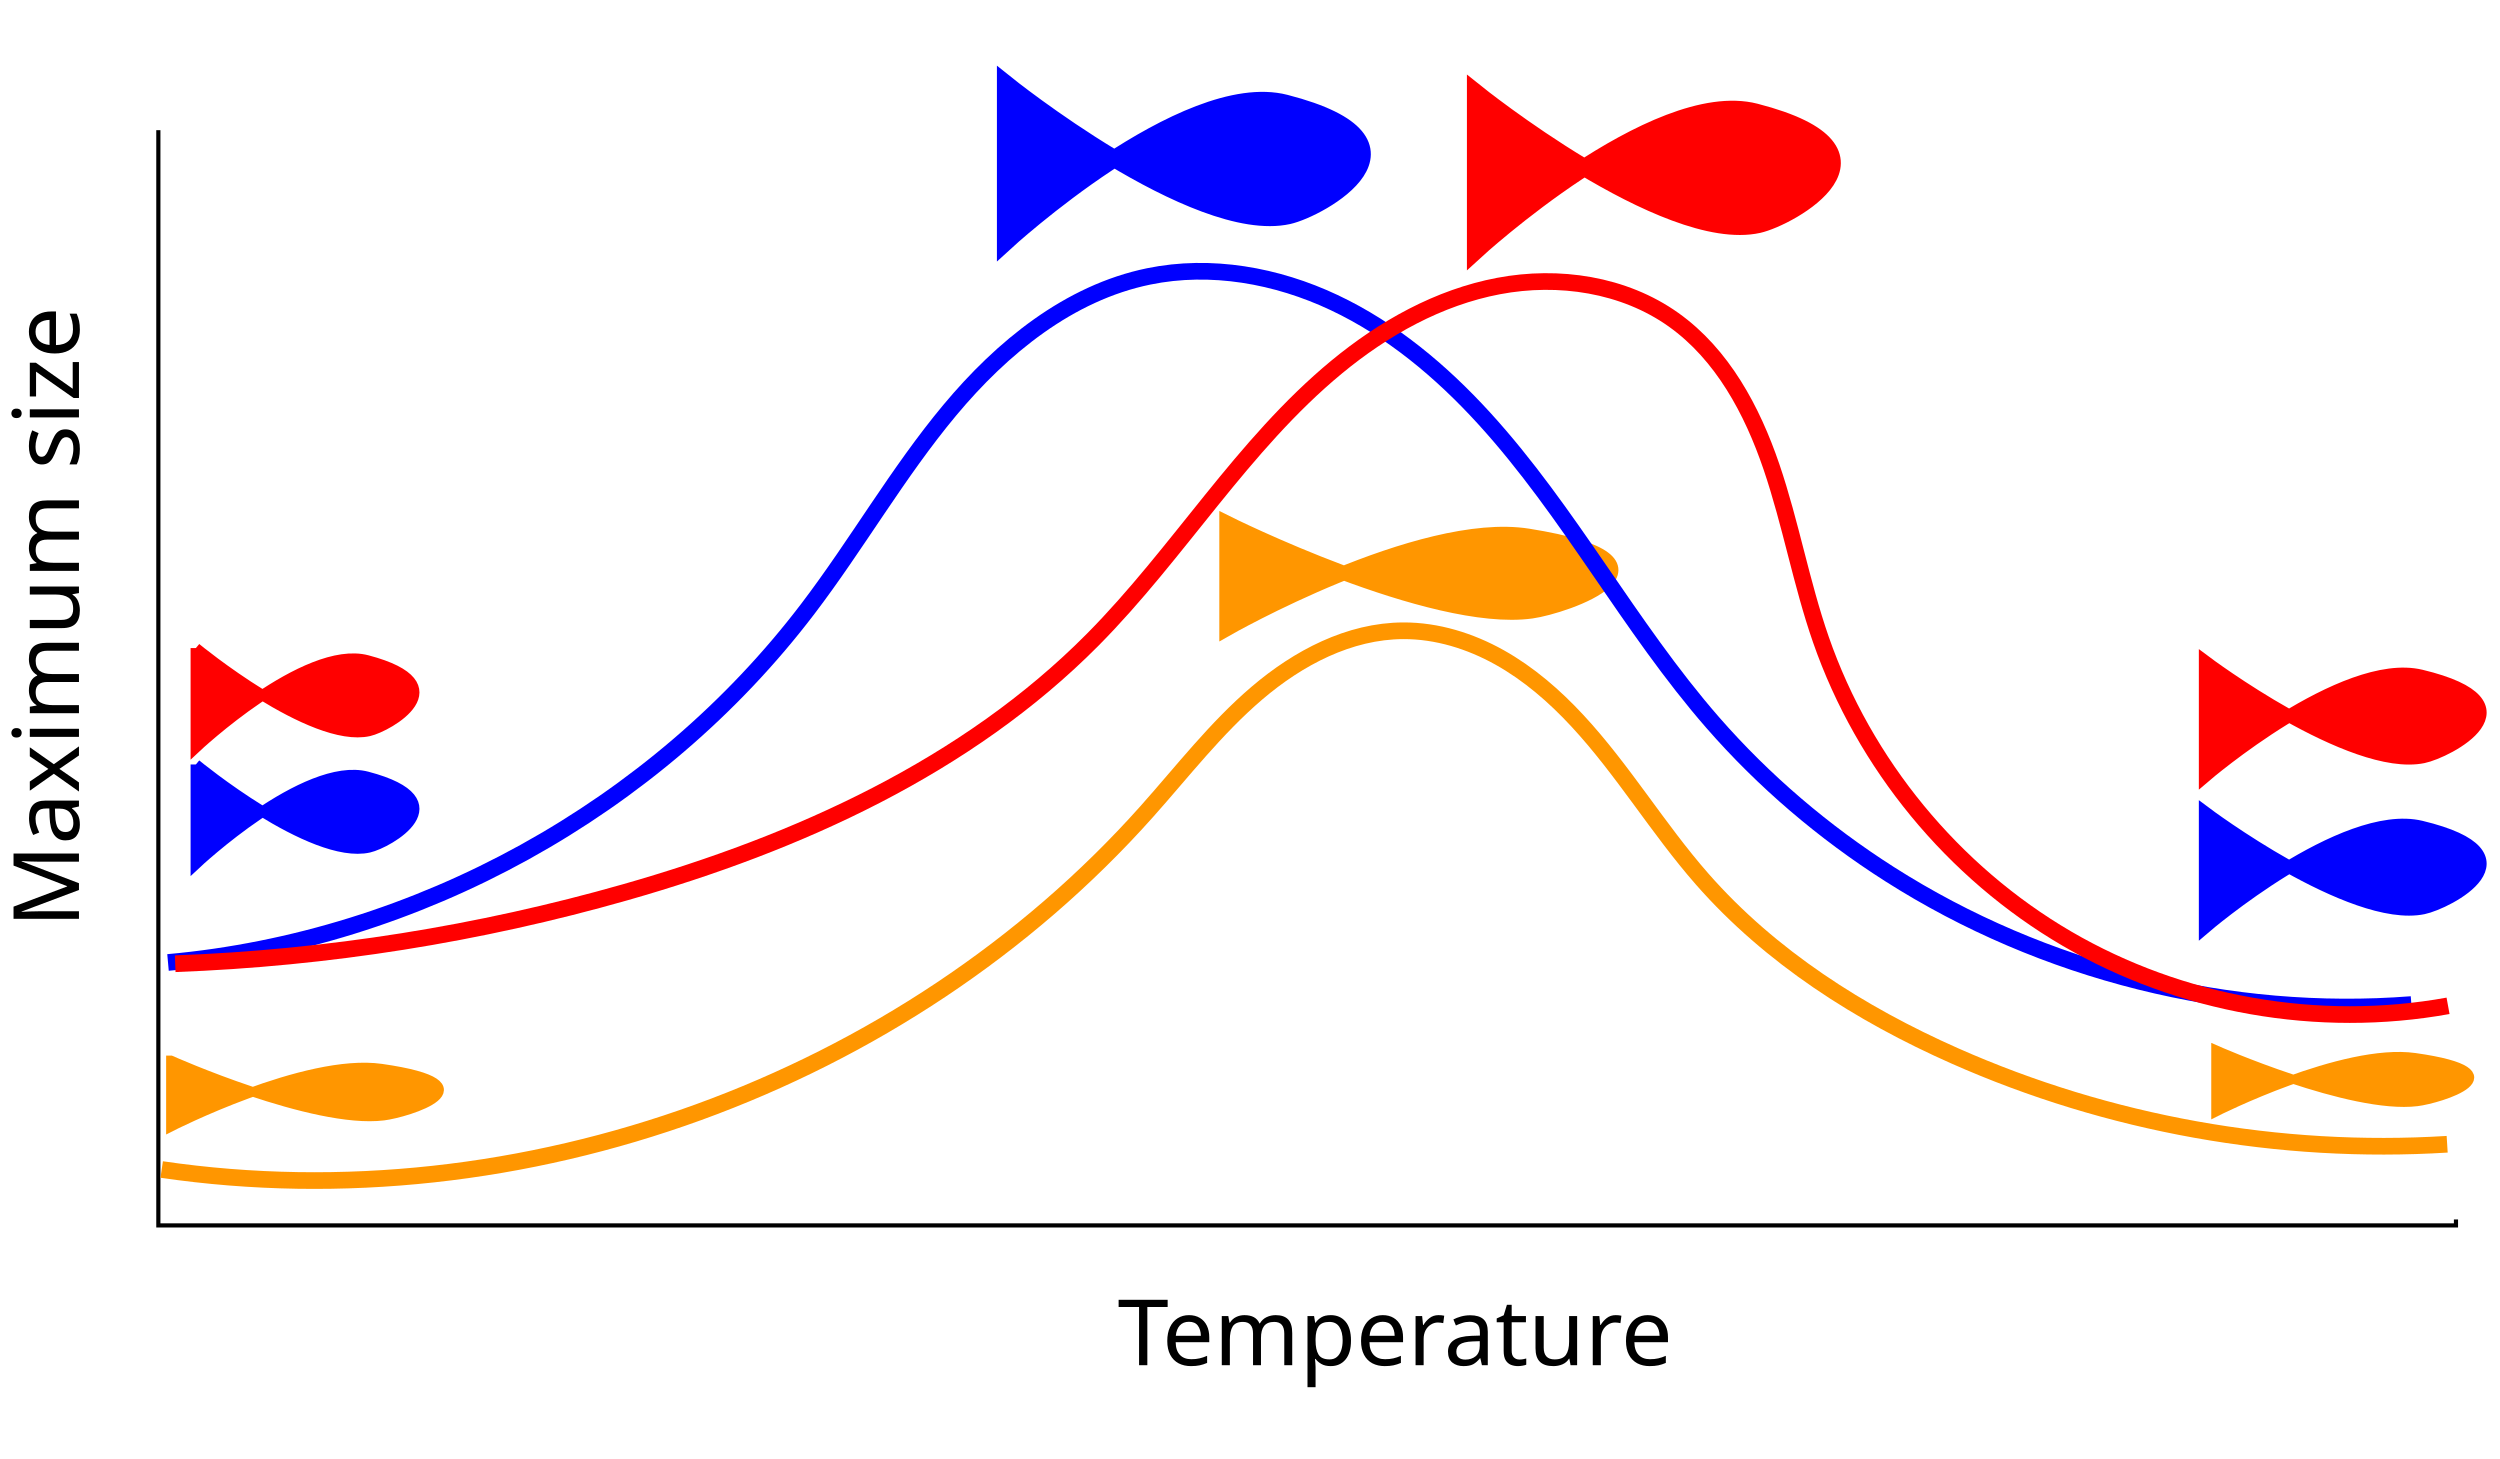
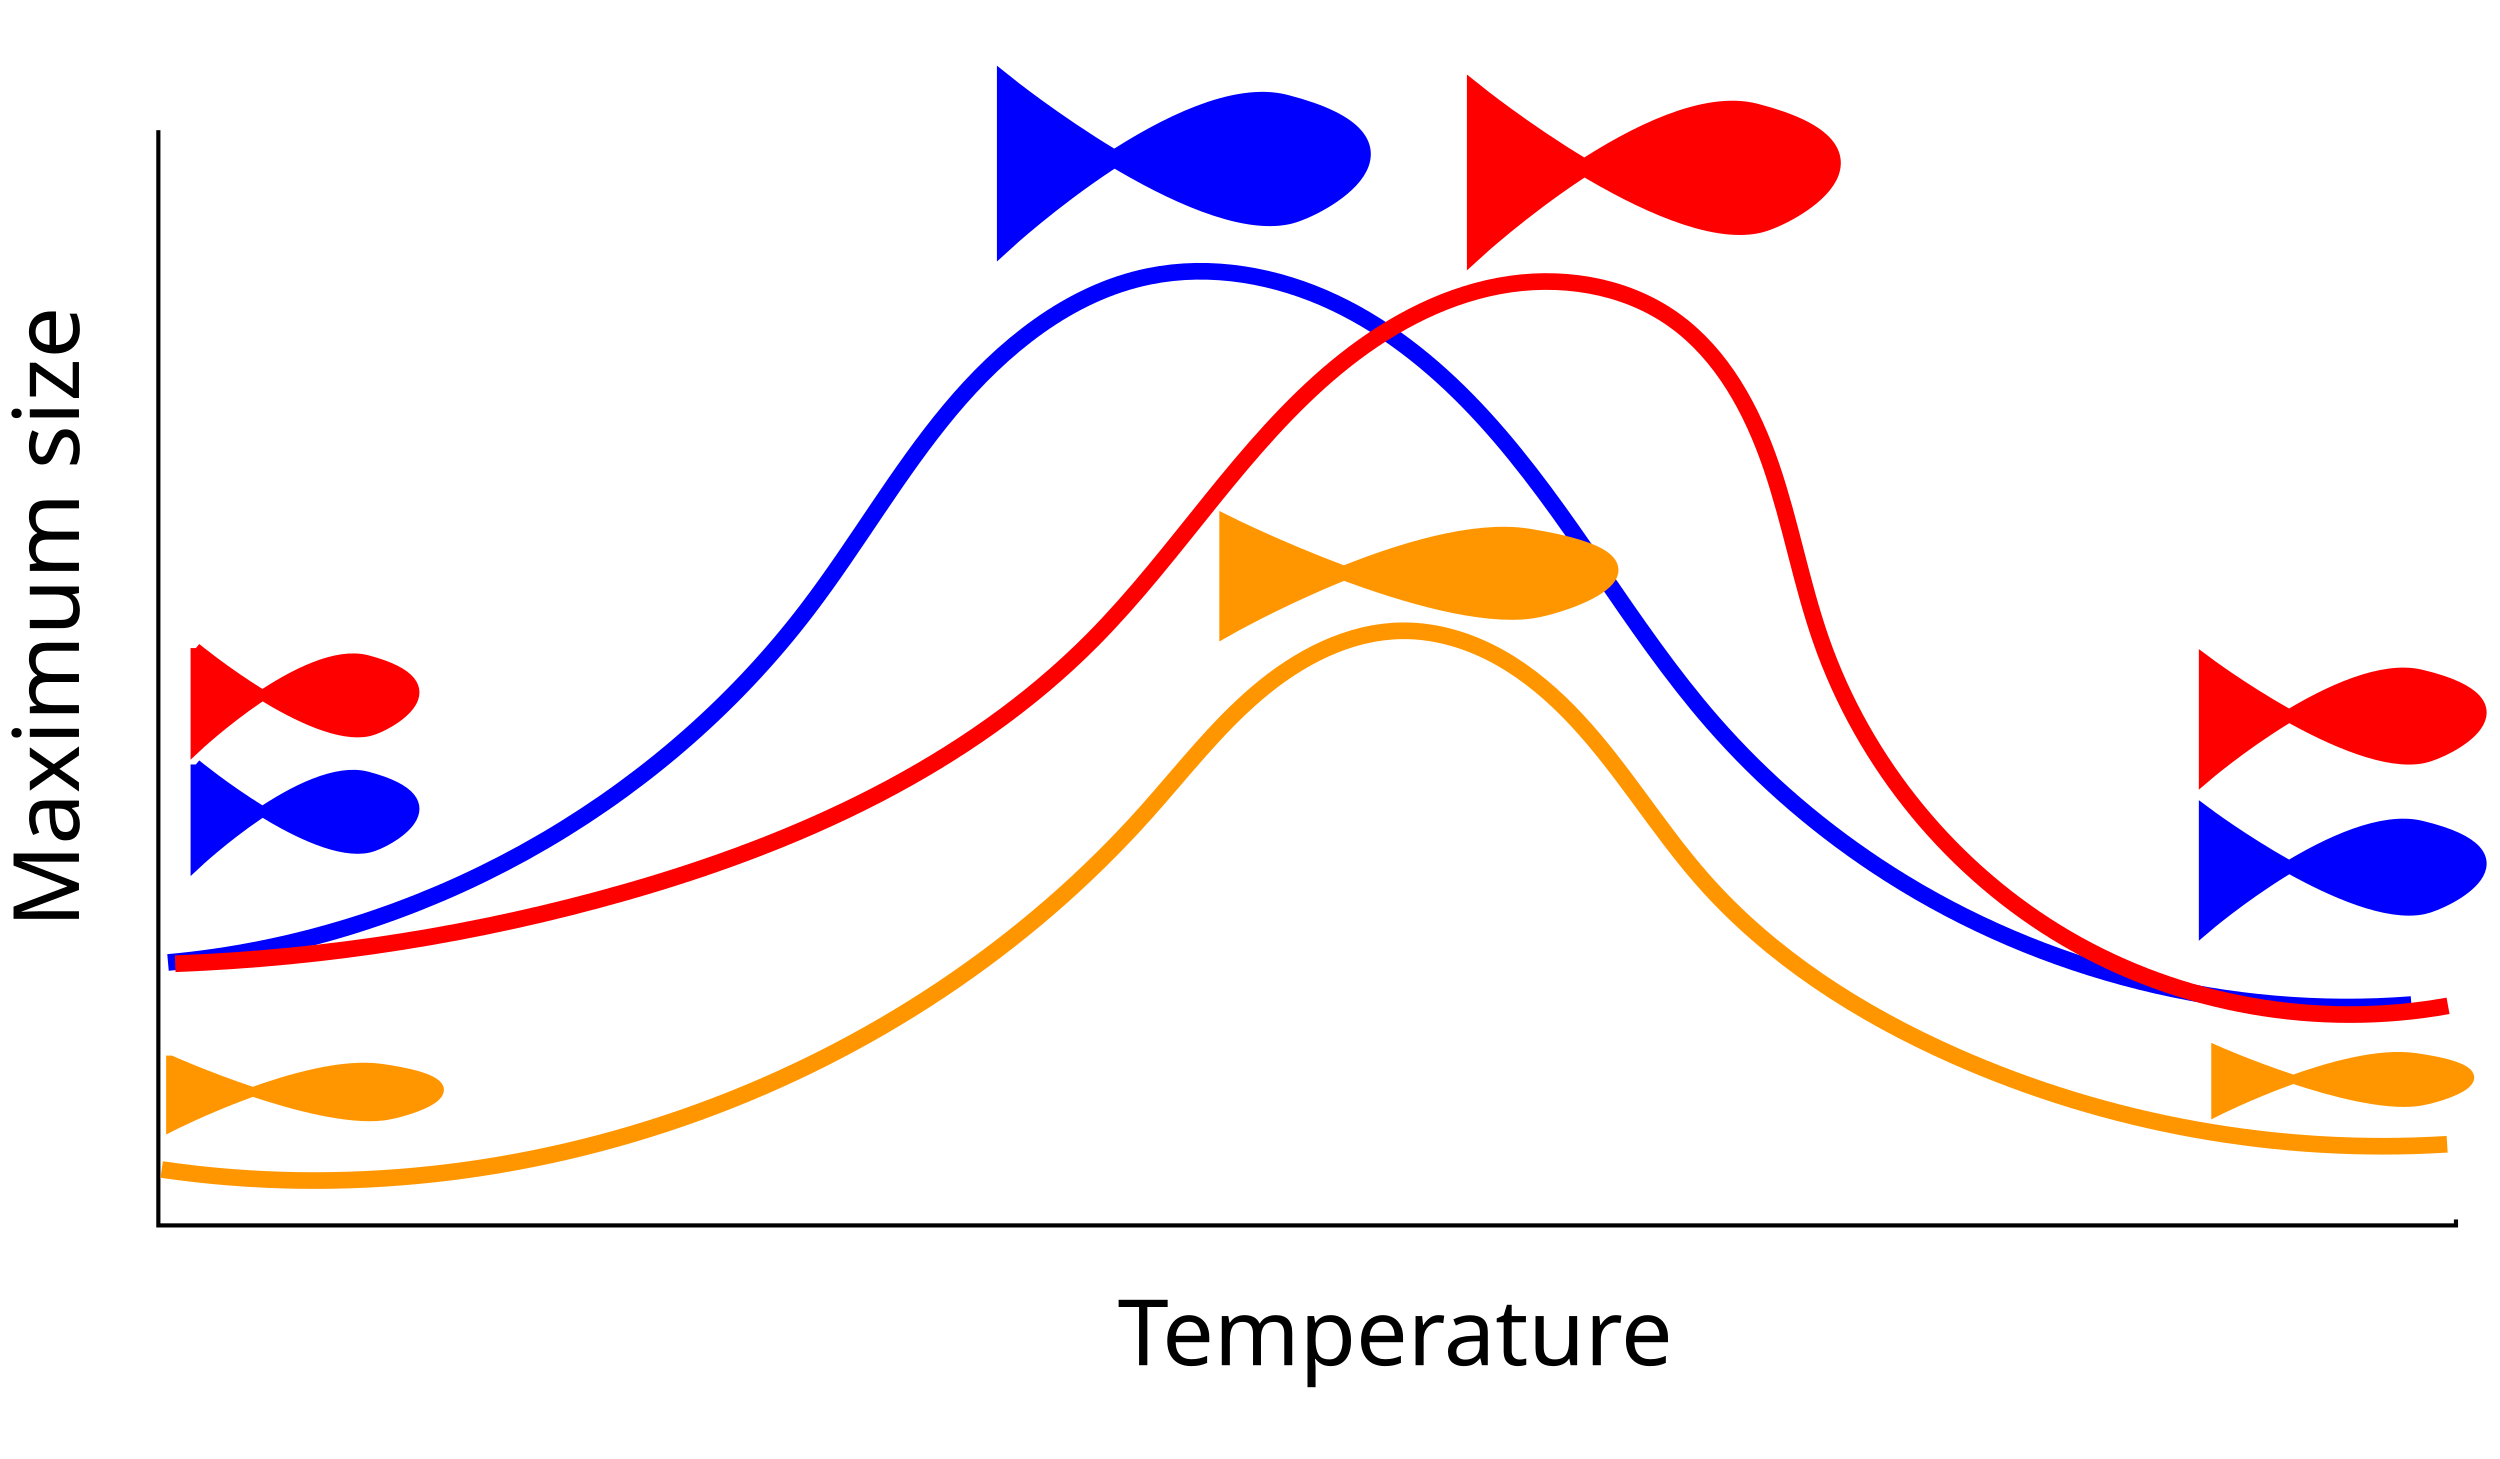
<svg xmlns="http://www.w3.org/2000/svg" width="600" height="350" id="svg2" version="1.1">
  <defs id="defs4">
    </defs>
  <g id="layer1" transform="translate(-98.24469,-383.8206)">
-     <path style="fill:none;stroke:#000000;stroke-width:1px;stroke-linecap:butt;stroke-linejoin:miter;stroke-opacity:1" d="m 136.249,415.063 0,262.857 551.429,0 0,-1.429" id="path2988" />
-     <text xml:space="preserve" style="font-size:22px;font-style:normal;font-weight:normal;line-height:125%;letter-spacing:0px;word-spacing:0px;fill:#000000;fill-opacity:1;stroke:none;font-family:Sans" x="366.495" y="711.471" id="text2992">
-       <tspan id="tspan2994" x="366.495" y="711.471">Temperature</tspan>
+     <path style="fill:none;stroke:#000000;stroke-width:1px;stroke-linecap:butt;stroke-linejoin:miter;stroke-opacity:1" d="m 136.249,415.063 v 262.857 h 551.429 v -1.429" id="path2988" />
+     <text xml:space="preserve" style="font-style:normal;font-weight:normal;line-height:0%;font-family:sans-serif;letter-spacing:0px;word-spacing:0px;fill:#000000;fill-opacity:1;stroke:none" x="366.495" y="711.471" id="text2992">
+       <tspan id="tspan2994" x="366.495" y="711.471" style="font-size:22px;line-height:1.25;font-family:sans-serif">Temperature</tspan>
    </text>
-     <text xml:space="preserve" style="font-size:22px;font-style:normal;font-weight:normal;line-height:125%;letter-spacing:0px;word-spacing:0px;fill:#000000;fill-opacity:1;stroke:none;font-family:Sans" x="-606.482" y="117.199" id="text2996" transform="matrix(0,-1,1,0,0,0)">
-       <tspan id="tspan2998" x="-606.482" y="117.199">Maximum size</tspan>
-       <tspan x="-606.482" y="144.699" id="tspan3000" />
+     <text xml:space="preserve" style="font-style:normal;font-weight:normal;line-height:0%;font-family:sans-serif;letter-spacing:0px;word-spacing:0px;fill:#000000;fill-opacity:1;stroke:none" x="-606.482" y="117.199" id="text2996" transform="rotate(-90)">
+       <tspan id="tspan2998" x="-606.482" y="117.199" style="font-size:22px;line-height:1.25;font-family:sans-serif">Maximum size</tspan>
+       <tspan x="-606.482" y="144.699" id="tspan3000" style="font-size:22px;line-height:1.25;font-family:sans-serif"> </tspan>
    </text>
    <path style="fill:#ff0000;fill-opacity:1;stroke:#ff0000;stroke-width:2.531;stroke-linecap:butt;stroke-linejoin:miter;stroke-miterlimit:4;stroke-opacity:1;stroke-dasharray:none" d="m 145.252,539.358 0,23.861 c 0,0 26.38,-24.781 41.106,-20.901 22.641,5.965 5.005,15.888 0.436,16.925 -13.627,3.092 -41.542,-19.884 -41.542,-19.884 z" id="path3010" />
    <path style="fill:#ff0000;fill-opacity:1;stroke:#ff0000;stroke-width:3.043;stroke-linecap:butt;stroke-linejoin:miter;stroke-miterlimit:4;stroke-opacity:1;stroke-dasharray:none" d="m 627.489,542.645 0,27.389 c 0,0 33.242,-28.445 51.798,-23.992 28.53,6.847 6.307,18.237 0.55,19.427 -17.171,3.55 -52.348,-22.824 -52.348,-22.824 z" id="path3010-1" />
    <path style="fill:#ff0000;fill-opacity:1;stroke:#ff0000;stroke-width:4.088;stroke-linecap:butt;stroke-linejoin:miter;stroke-miterlimit:4;stroke-opacity:1;stroke-dasharray:none" d="m 452.349,405.97 0,38.098 c 0,0 43.122,-39.567 67.194,-33.373 37.009,9.524 8.182,25.367 0.713,27.023 -22.275,4.938 -67.907,-31.748 -67.907,-31.748 z" id="path3010-4" />
    <path style="fill:#0000ff;fill-opacity:1;stroke:#0000ff;stroke-width:2.531;stroke-linecap:butt;stroke-linejoin:miter;stroke-miterlimit:4;stroke-opacity:1;stroke-dasharray:none" d="m 145.252,567.298 0,23.861 c 0,0 26.38,-24.781 41.106,-20.901 22.641,5.965 5.005,15.888 0.436,16.925 -13.627,3.092 -41.542,-19.884 -41.542,-19.884 z" id="path3010-0" />
    <path style="fill:#0000ff;fill-opacity:1;stroke:#0000ff;stroke-width:3.043;stroke-linecap:butt;stroke-linejoin:miter;stroke-miterlimit:4;stroke-opacity:1;stroke-dasharray:none" d="m 627.489,578.903 0,27.389 c 0,0 33.242,-28.445 51.798,-23.992 28.53,6.847 6.307,18.237 0.55,19.427 -17.171,3.55 -52.348,-22.824 -52.348,-22.824 z" id="path3010-1-9" />
    <path style="fill:#0000ff;fill-opacity:1;stroke:#0000ff;stroke-width:4.088;stroke-linecap:butt;stroke-linejoin:miter;stroke-miterlimit:4;stroke-opacity:1;stroke-dasharray:none" d="m 339.548,403.843 0,38.098 c 0,0 43.122,-39.567 67.194,-33.373 37.009,9.524 8.182,25.367 0.713,27.023 -22.275,4.938 -67.907,-31.748 -67.907,-31.748 z" id="path3010-4-8" />
    <path style="fill:#ff9600;fill-opacity:1;stroke:#ff9600;stroke-width:2.291;stroke-linecap:butt;stroke-linejoin:miter;stroke-miterlimit:4;stroke-opacity:1;stroke-dasharray:none" d="m 139.261,638.315 0,15.916 c 0,0 32.413,-16.53 50.506,-13.942 27.818,3.979 6.15,10.598 0.536,11.29 -16.743,2.063 -51.041,-13.264 -51.041,-13.264 z" id="path3010-0-2" />
    <path style="fill:#ff9600;fill-opacity:1;stroke:#ff9600;stroke-width:2.16;stroke-linecap:butt;stroke-linejoin:miter;stroke-miterlimit:4;stroke-opacity:1;stroke-dasharray:none" d="m 630.027,635.77 0,14.946 c 0,0 30.686,-15.523 47.815,-13.093 26.336,3.736 5.822,9.952 0.507,10.602 -15.851,1.937 -48.322,-12.455 -48.322,-12.455 z" id="path3010-1-9-4" />
-     <path style="fill:#ff9600;fill-opacity:1;stroke:#ff9600;stroke-width:3.474;stroke-linecap:butt;stroke-linejoin:miter;stroke-miterlimit:4;stroke-opacity:1;stroke-dasharray:none" d="m 392.618,509.263 0,25.524 c 0,0 46.475,-26.508 72.419,-22.358 39.887,6.381 8.818,16.995 0.768,18.104 -24.007,3.308 -73.187,-21.27 -73.187,-21.27 z" id="path3010-4-8-5" />
    <path style="fill:none;stroke:#0000ff;stroke-width:4;stroke-linecap:butt;stroke-linejoin:miter;stroke-miterlimit:4;stroke-opacity:1;stroke-dasharray:none" d="m 138.567,614.814 c 59.951,-5.38 117.088,-36.956 153.543,-84.853 11.839,-15.555 21.564,-32.685 34.084,-47.699 12.519,-15.014 28.591,-28.167 47.739,-32.103 14.929,-3.069 30.71,-0.223 44.496,6.277 13.786,6.499 25.701,16.486 35.976,27.743 20.549,22.514 34.847,50.09 54.889,73.056 12.288,14.082 26.666,26.32 42.426,36.365 36.929,23.539 81.597,34.706 125.259,31.315" id="path3909-7" />
    <path style="fill:none;stroke:#ff0000;stroke-width:4;stroke-linecap:butt;stroke-linejoin:miter;stroke-miterlimit:4;stroke-opacity:1;stroke-dasharray:none" d="m 685.776,625.218 c -31.117,5.641 -64.182,-0.19 -91.492,-16.136 -27.31,-15.946 -48.64,-41.876 -59.021,-71.747 -4.719,-13.579 -7.229,-27.843 -11.86,-41.453 -4.63,-13.61 -11.786,-26.979 -23.496,-35.319 -11.932,-8.499 -27.598,-10.821 -41.992,-8.098 -14.394,2.722 -27.591,10.129 -38.886,19.457 -22.59,18.657 -37.898,44.603 -58.523,65.412 -30.242,30.512 -70.815,48.822 -112.127,60.609 -35.165,10.034 -71.543,15.813 -108.086,17.173" id="path3909-7-1" />
    <path style="fill:none;stroke:#ff9600;stroke-width:4;stroke-linecap:butt;stroke-linejoin:miter;stroke-miterlimit:4;stroke-opacity:1;stroke-dasharray:none" d="m 137.052,664.503 c 86.415,12.674 178.242,-20.682 236.376,-85.863 8.644,-9.692 16.628,-20.071 26.51,-28.498 9.882,-8.427 22.123,-14.897 35.11,-14.938 8.068,-0.026 16.03,2.448 23.072,6.384 7.043,3.936 13.211,9.297 18.698,15.213 10.974,11.83 19.309,25.872 29.95,38.002 16.392,18.685 37.885,32.355 60.609,42.426 36.945,16.374 77.854,23.717 118.188,21.213" id="path3909-7-2" />
+     <path style="fill:#ff9600;fill-opacity:1;stroke:#ff9600;stroke-width:3.474;stroke-linecap:butt;stroke-linejoin:miter;stroke-miterlimit:4;stroke-opacity:1;stroke-dasharray:none" d="m 392.618,509.263 0,25.524 c 0,0 46.475,-26.508 72.419,-22.358 39.887,6.381 8.818,16.995 0.768,18.104 -24.007,3.308 -73.187,-21.27 -73.187,-21.27 z" id="path3010-4-8-5" />
  </g>
</svg>
